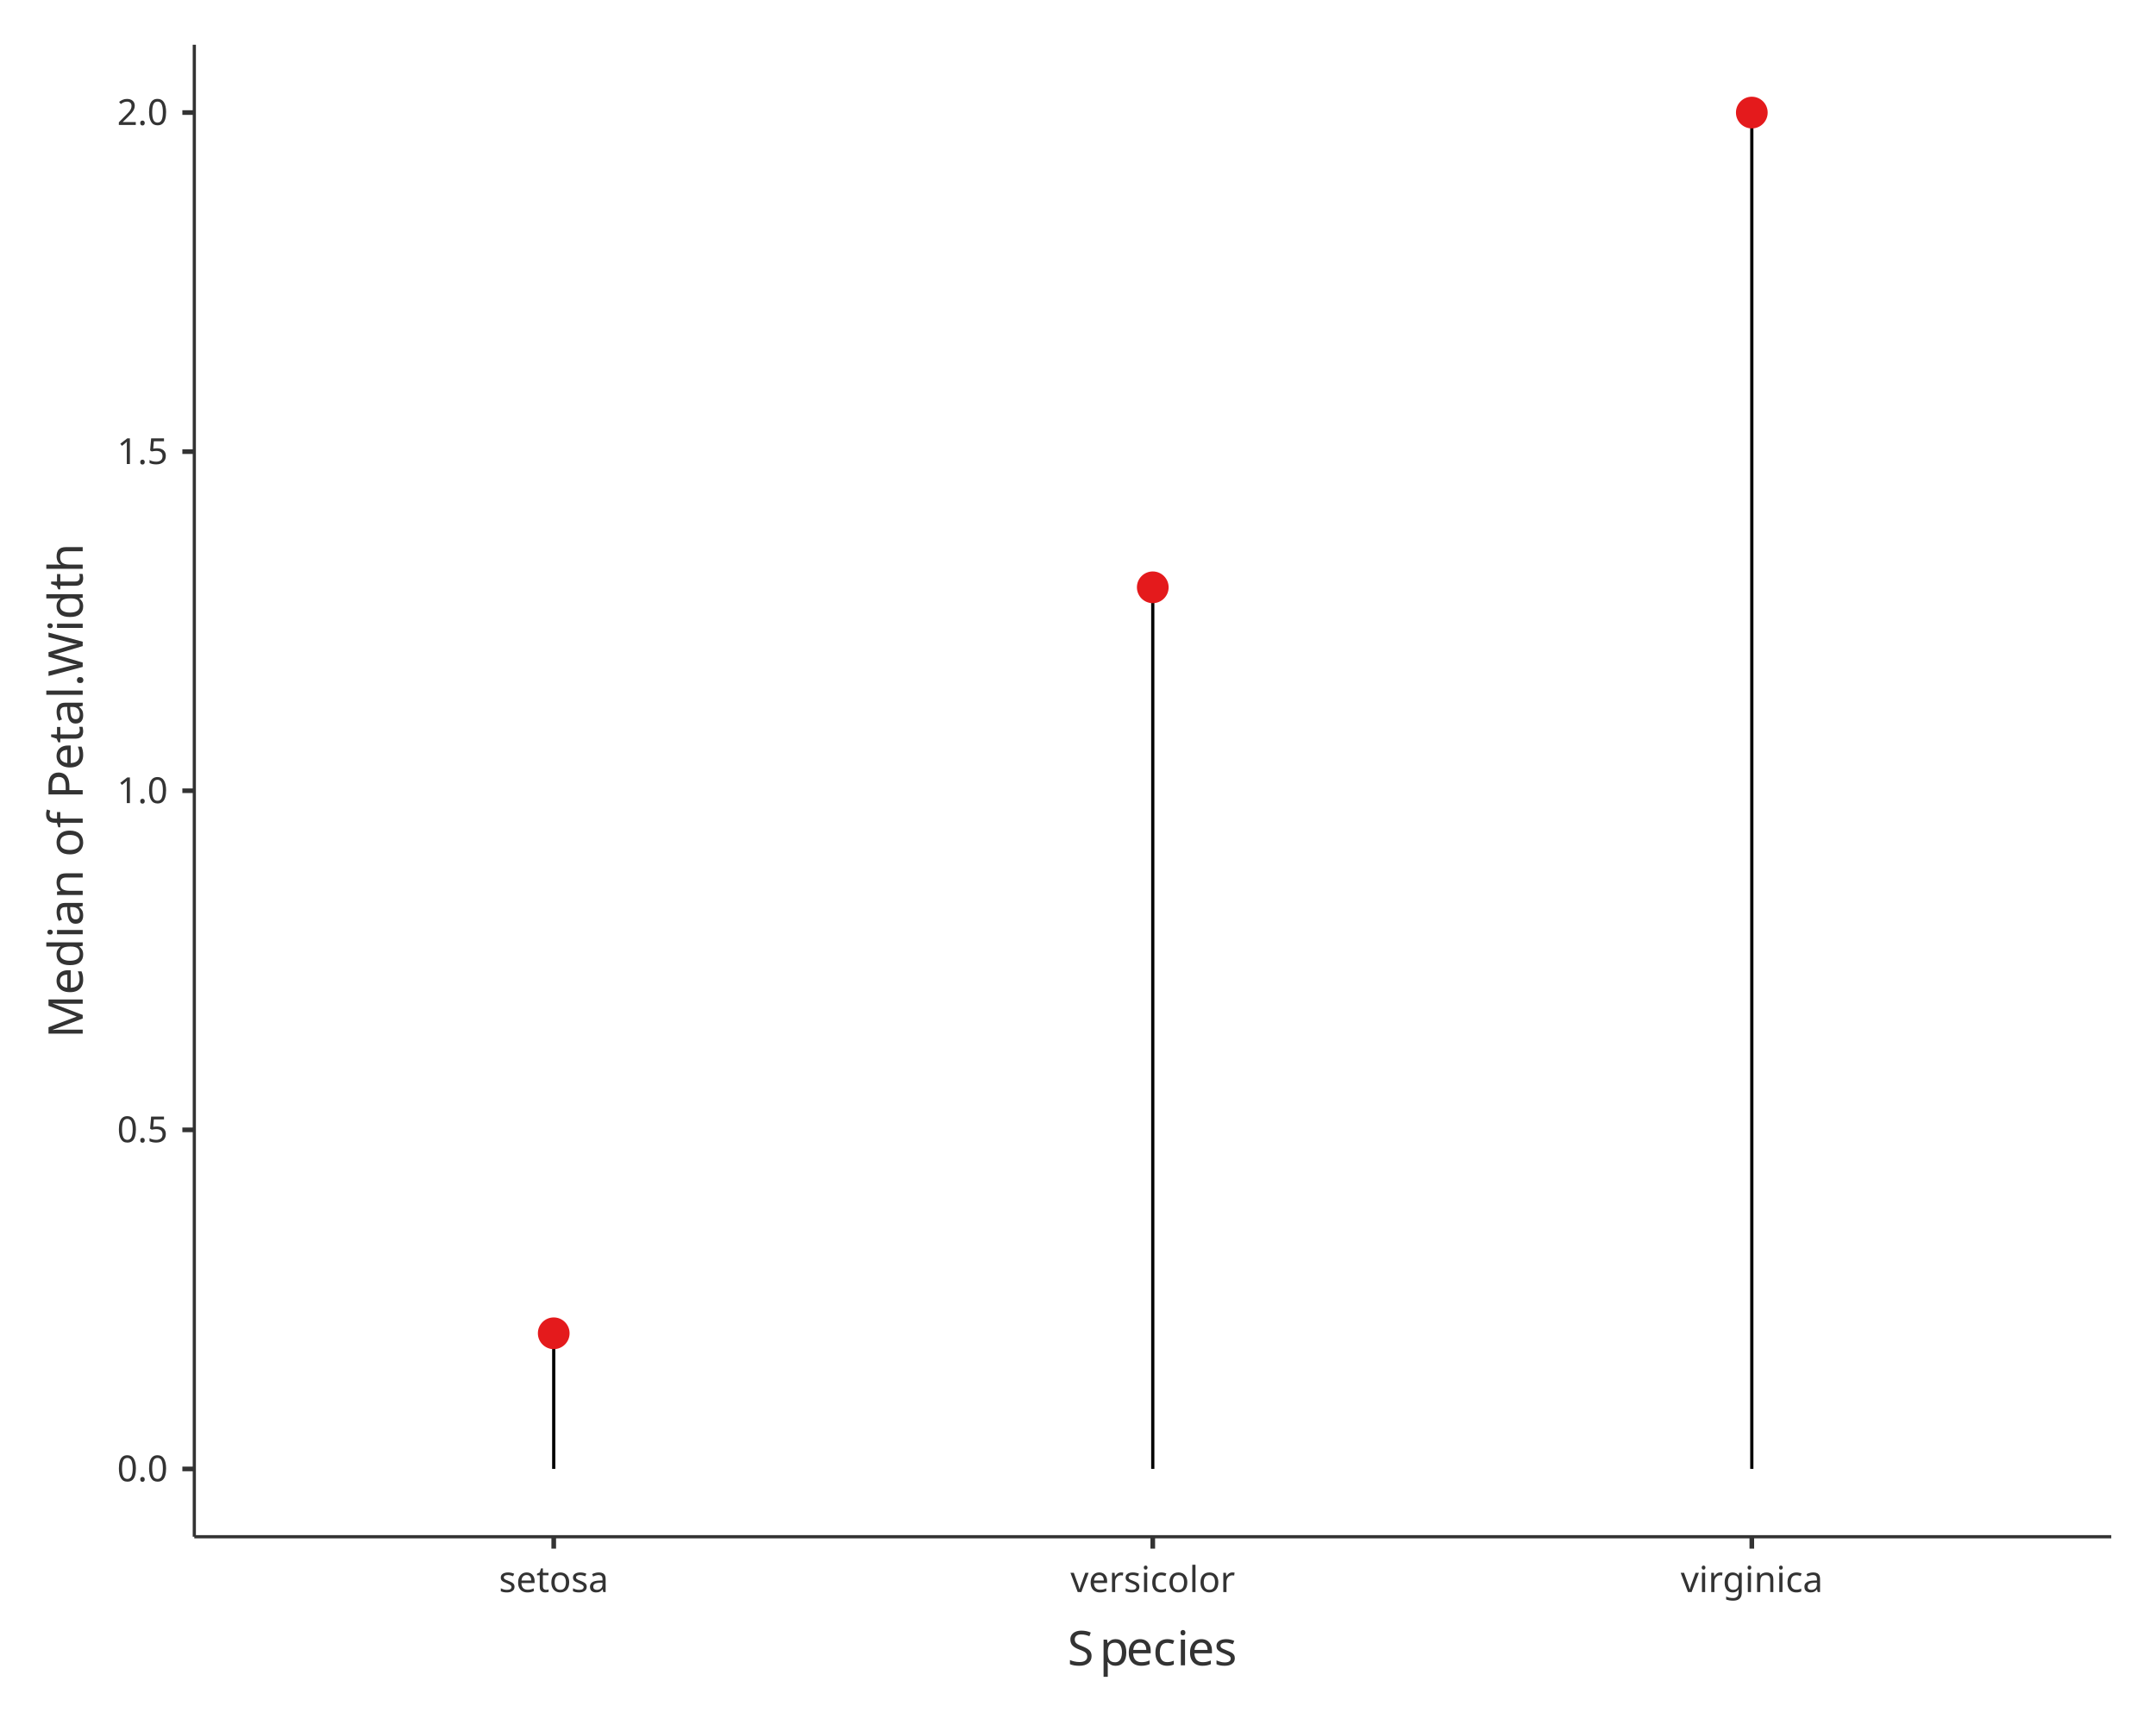
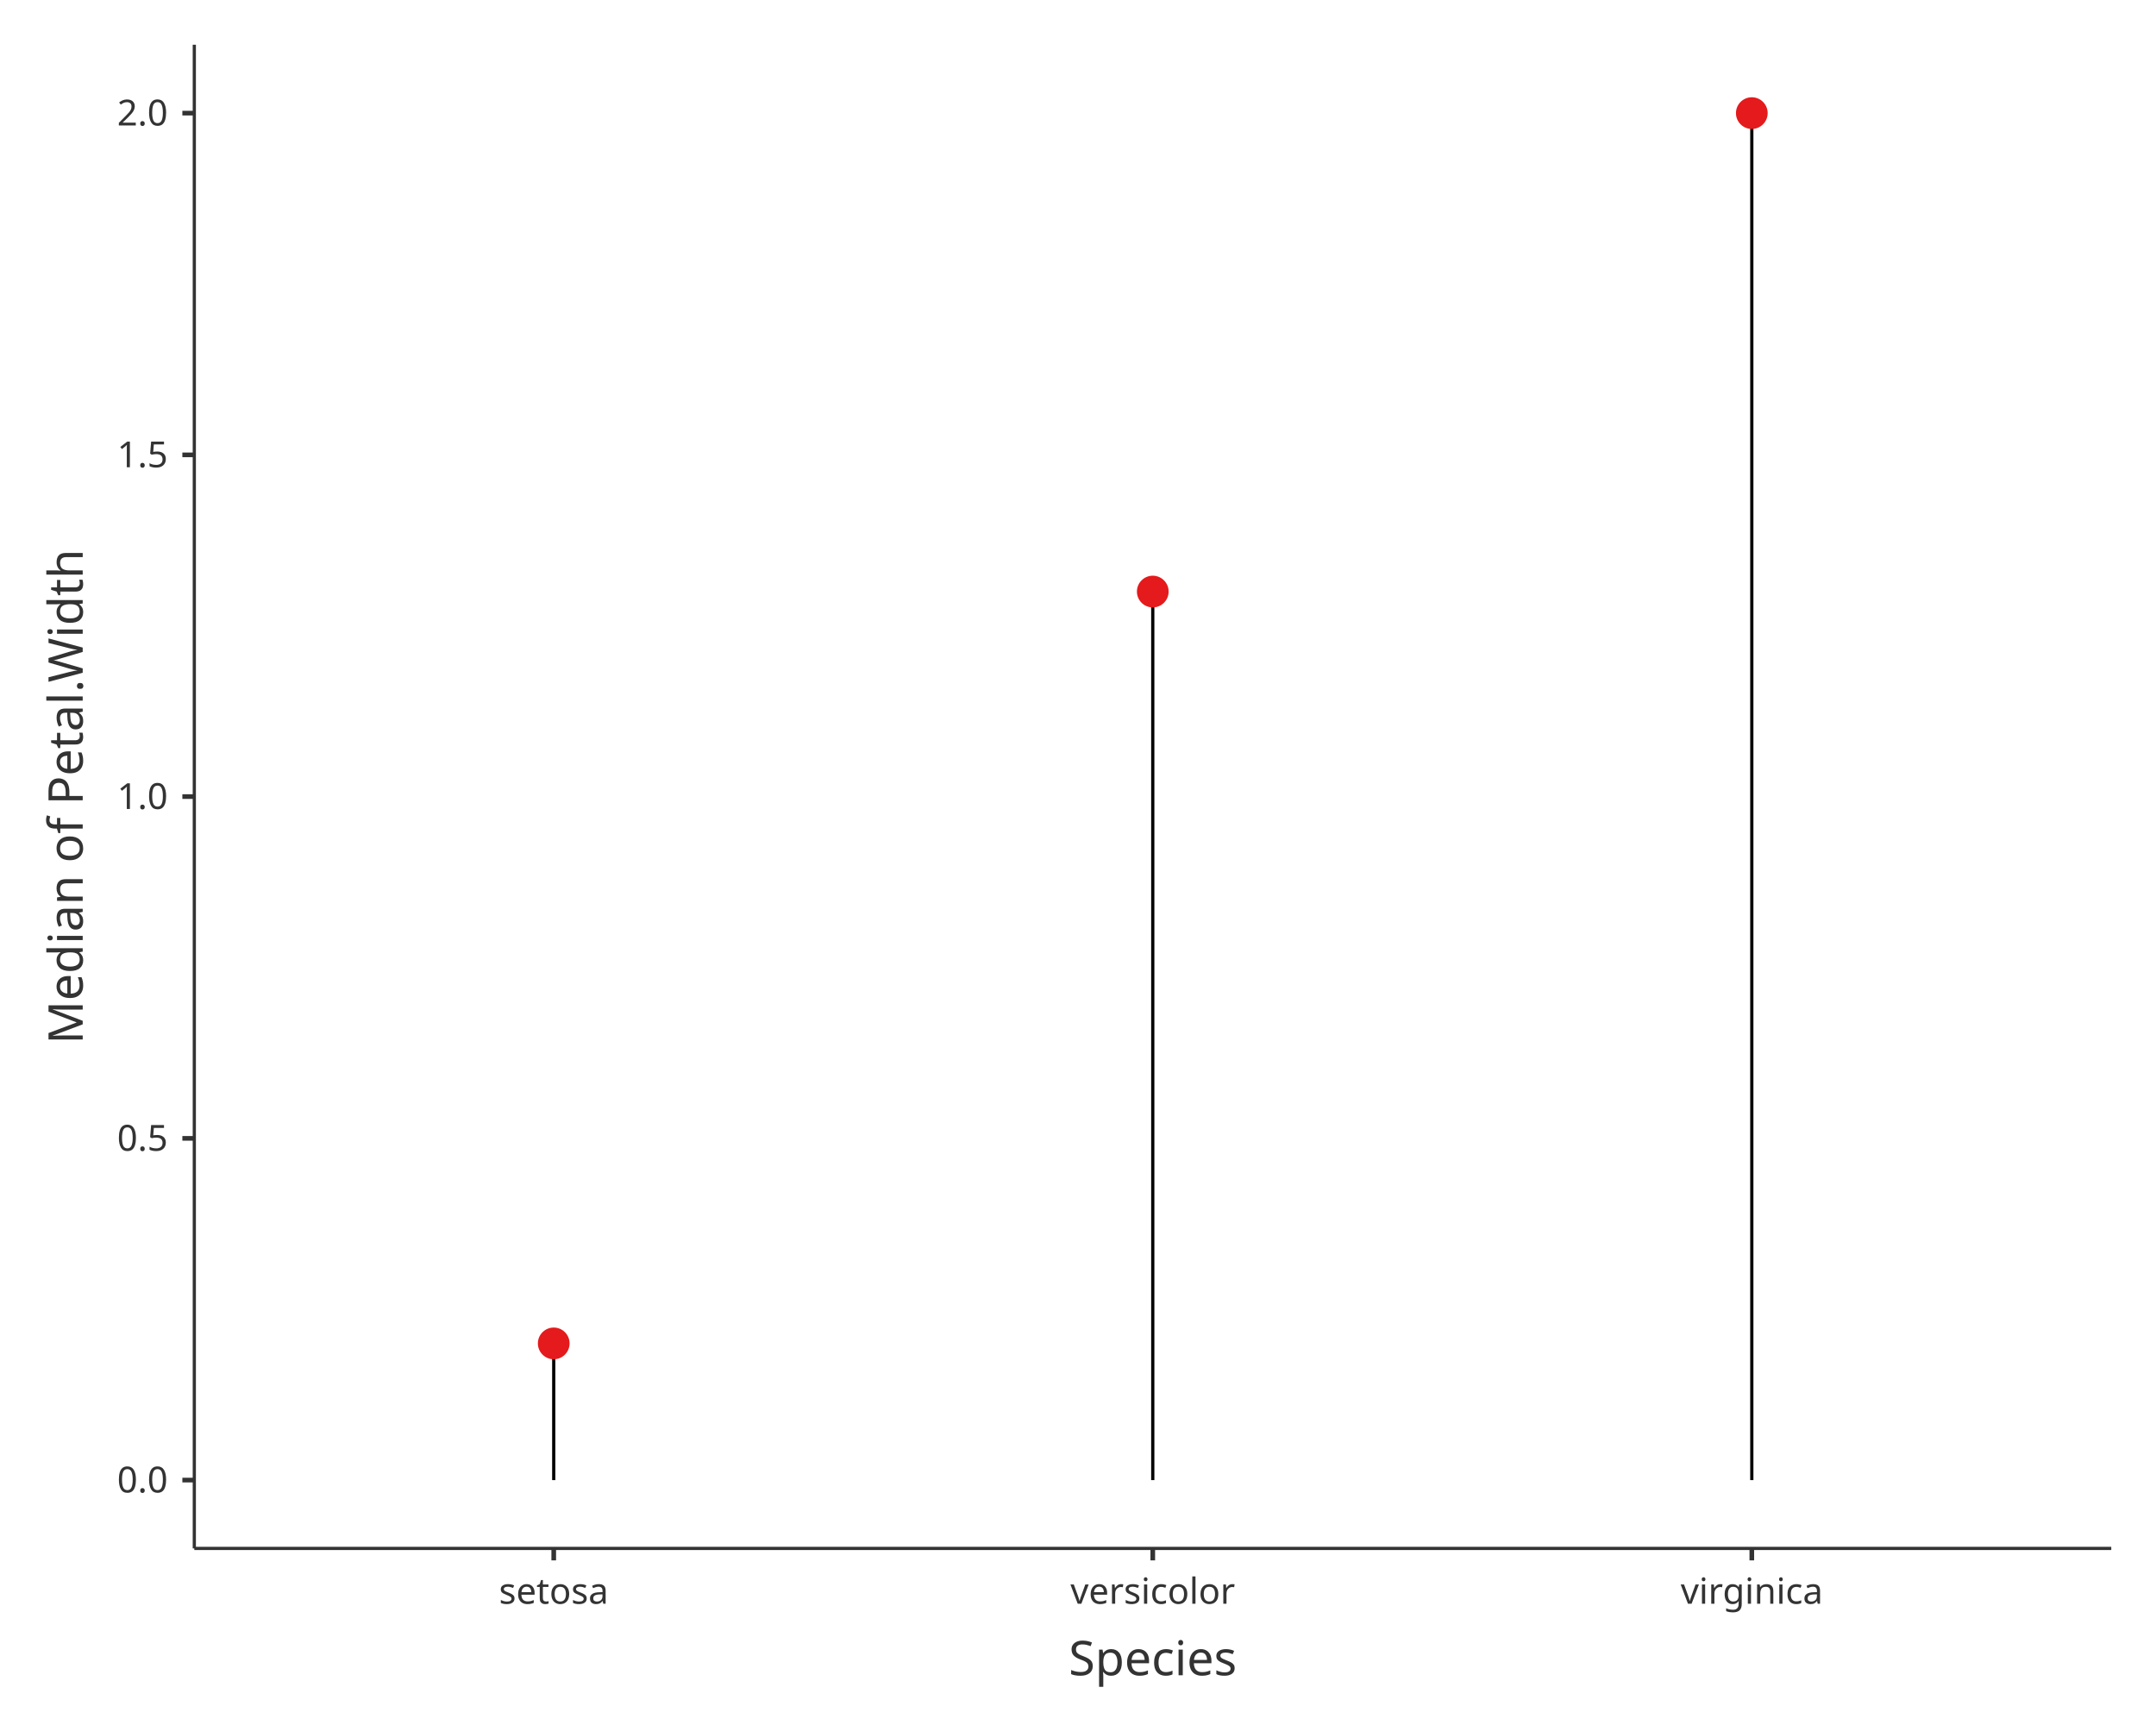
<svg xmlns="http://www.w3.org/2000/svg" class="svglite" data-engine-version="2.0" width="720.00pt" height="576.00pt" viewBox="0 0 720.00 576.00">
  <defs>
    <style type="text/css">
    .svglite line, .svglite polyline, .svglite polygon, .svglite path, .svglite rect, .svglite circle {
      fill: none;
      stroke: #000000;
      stroke-linecap: round;
      stroke-linejoin: round;
      stroke-miterlimit: 10.00;
    }
  </style>
  </defs>
  <rect width="100%" height="100%" style="stroke: none; fill: #FFFFFF;" />
  <defs>
    <clipPath id="cpMC4wMHw3MjAuMDB8MC4wMHw1NzYuMDA=">
      <rect x="0.00" y="0.00" width="720.00" height="576.00" />
    </clipPath>
  </defs>
  <g clip-path="url(#cpMC4wMHw3MjAuMDB8MC4wMHw1NzYuMDA=)">
    <rect x="0" y="0.00" width="720.00" height="576.00" style="stroke-width: 1.55; stroke: none;" />
  </g>
  <defs>
-     <clipPath id="cpNjQuODl8NzA1LjA2fDE0Ljk0fDUxMy4xNA==">
-       <rect x="64.89" y="14.94" width="640.17" height="498.19" />
+     <clipPath id="cpNjQuODl8NzA1LjA2fDE0Ljk0fDUxNy4wNA==">
+       <rect x="64.89" y="14.94" width="640.17" height="502.10" />
    </clipPath>
  </defs>
-   <g clip-path="url(#cpNjQuODl8NzA1LjA2fDE0Ljk0fDUxMy4xNA==)">
-     <rect x="64.89" y="14.94" width="640.17" height="498.19" style="stroke-width: 1.55; stroke: none;" />
-     <line x1="184.92" y1="445.20" x2="184.92" y2="490.49" style="stroke-width: 1.07; stroke-linecap: butt;" />
-     <line x1="384.97" y1="196.11" x2="384.97" y2="490.49" style="stroke-width: 1.07; stroke-linecap: butt;" />
-     <line x1="585.02" y1="37.59" x2="585.02" y2="490.49" style="stroke-width: 1.07; stroke-linecap: butt;" />
-     <circle cx="184.92" cy="445.20" r="4.78" style="stroke-width: 1.03; stroke: #E41A1C; fill: #E41A1C;" />
-     <circle cx="384.97" cy="196.11" r="4.78" style="stroke-width: 1.03; stroke: #E41A1C; fill: #E41A1C;" />
-     <circle cx="585.02" cy="37.59" r="4.78" style="stroke-width: 1.03; stroke: #E41A1C; fill: #E41A1C;" />
+   <g clip-path="url(#cpNjQuODl8NzA1LjA2fDE0Ljk0fDUxNy4wNA==)">
+     <rect x="64.89" y="14.94" width="640.17" height="502.10" style="stroke-width: 1.55; stroke: none;" />
+     <line x1="184.92" y1="448.58" x2="184.92" y2="494.22" style="stroke-width: 1.07; stroke-linecap: butt;" />
+     <line x1="384.97" y1="197.53" x2="384.97" y2="494.22" style="stroke-width: 1.07; stroke-linecap: butt;" />
+     <line x1="585.02" y1="37.77" x2="585.02" y2="494.22" style="stroke-width: 1.07; stroke-linecap: butt;" />
+     <circle cx="184.92" cy="448.58" r="4.78" style="stroke-width: 1.03; stroke: #E41A1C; fill: #E41A1C;" />
+     <circle cx="384.97" cy="197.53" r="4.78" style="stroke-width: 1.03; stroke: #E41A1C; fill: #E41A1C;" />
+     <circle cx="585.02" cy="37.77" r="4.78" style="stroke-width: 1.03; stroke: #E41A1C; fill: #E41A1C;" />
  </g>
  <g clip-path="url(#cpMC4wMHw3MjAuMDB8MC4wMHw1NzYuMDA=)">
-     <polyline points="64.89,513.14 64.89,14.94 " style="stroke-width: 1.07; stroke: #333333; stroke-linecap: butt;" />
-     <text x="47.58" y="494.62" text-anchor="middle" style="font-size: 12.00px; fill: #333333; font-family: sans;" textLength="16.68px" lengthAdjust="spacingAndGlyphs">0.0</text>
-     <text x="47.58" y="381.40" text-anchor="middle" style="font-size: 12.00px; fill: #333333; font-family: sans;" textLength="16.68px" lengthAdjust="spacingAndGlyphs">0.5</text>
-     <text x="47.58" y="268.17" text-anchor="middle" style="font-size: 12.00px; fill: #333333; font-family: sans;" textLength="16.68px" lengthAdjust="spacingAndGlyphs">1.0</text>
-     <text x="47.58" y="154.94" text-anchor="middle" style="font-size: 12.00px; fill: #333333; font-family: sans;" textLength="16.68px" lengthAdjust="spacingAndGlyphs">1.5</text>
-     <text x="47.58" y="41.72" text-anchor="middle" style="font-size: 12.00px; fill: #333333; font-family: sans;" textLength="16.68px" lengthAdjust="spacingAndGlyphs">2.0</text>
-     <polyline points="60.90,490.49 64.89,490.49 " style="stroke-width: 1.55; stroke: #333333; stroke-linecap: butt;" />
-     <polyline points="60.90,377.27 64.89,377.27 " style="stroke-width: 1.55; stroke: #333333; stroke-linecap: butt;" />
-     <polyline points="60.90,264.04 64.89,264.04 " style="stroke-width: 1.55; stroke: #333333; stroke-linecap: butt;" />
-     <polyline points="60.90,150.81 64.89,150.81 " style="stroke-width: 1.55; stroke: #333333; stroke-linecap: butt;" />
-     <polyline points="60.90,37.59 64.89,37.59 " style="stroke-width: 1.55; stroke: #333333; stroke-linecap: butt;" />
-     <polyline points="64.89,513.14 705.06,513.14 " style="stroke-width: 1.07; stroke: #333333; stroke-linecap: butt;" />
-     <polyline points="184.92,517.12 184.92,513.14 " style="stroke-width: 1.55; stroke: #333333; stroke-linecap: butt;" />
-     <polyline points="384.97,517.12 384.97,513.14 " style="stroke-width: 1.55; stroke: #333333; stroke-linecap: butt;" />
-     <polyline points="585.02,517.12 585.02,513.14 " style="stroke-width: 1.55; stroke: #333333; stroke-linecap: butt;" />
-     <text x="184.92" y="531.61" text-anchor="middle" style="font-size: 12.00px; fill: #333333; font-family: sans;" textLength="35.37px" lengthAdjust="spacingAndGlyphs">setosa</text>
-     <text x="384.97" y="531.61" text-anchor="middle" style="font-size: 12.00px; fill: #333333; font-family: sans;" textLength="51.36px" lengthAdjust="spacingAndGlyphs">versicolor</text>
-     <text x="585.02" y="531.61" text-anchor="middle" style="font-size: 12.00px; fill: #333333; font-family: sans;" textLength="44.02px" lengthAdjust="spacingAndGlyphs">virginica</text>
-     <text x="356.50" y="556.07" style="font-size: 16.00px; fill: #333333; font-family: sans;" textLength="10.68px" lengthAdjust="spacingAndGlyphs">S</text>
-     <text x="367.18" y="556.07" style="font-size: 16.00px; fill: #333333; font-family: sans;" textLength="8.90px" lengthAdjust="spacingAndGlyphs">p</text>
-     <text x="376.08" y="556.07" style="font-size: 16.00px; fill: #333333; font-family: sans;" textLength="8.90px" lengthAdjust="spacingAndGlyphs">e</text>
-     <text x="384.98" y="556.07" style="font-size: 16.00px; fill: #333333; font-family: sans;" textLength="8.01px" lengthAdjust="spacingAndGlyphs">c</text>
-     <text x="392.98" y="556.07" style="font-size: 16.00px; fill: #333333; font-family: sans;" textLength="3.55px" lengthAdjust="spacingAndGlyphs">i</text>
-     <text x="396.54" y="556.07" style="font-size: 16.00px; fill: #333333; font-family: sans;" textLength="8.90px" lengthAdjust="spacingAndGlyphs">e</text>
-     <text x="405.43" y="556.07" style="font-size: 16.00px; fill: #333333; font-family: sans;" textLength="8.01px" lengthAdjust="spacingAndGlyphs">s</text>
-     <text transform="translate(27.62,264.04) rotate(-90)" text-anchor="middle" style="font-size: 16.00px; fill: #333333; font-family: sans;" textLength="156.53px" lengthAdjust="spacingAndGlyphs">Median of Petal.Width</text>
+     <polyline points="64.89,517.04 64.89,14.94 " style="stroke-width: 1.07; stroke: #333333; stroke-linecap: butt;" />
+     <text x="47.58" y="498.35" text-anchor="middle" style="font-size: 12.00px; fill: #333333; font-family: sans;" textLength="16.68px" lengthAdjust="spacingAndGlyphs">0.0</text>
+     <text x="47.58" y="384.24" text-anchor="middle" style="font-size: 12.00px; fill: #333333; font-family: sans;" textLength="16.68px" lengthAdjust="spacingAndGlyphs">0.5</text>
+     <text x="47.58" y="270.12" text-anchor="middle" style="font-size: 12.00px; fill: #333333; font-family: sans;" textLength="16.68px" lengthAdjust="spacingAndGlyphs">1.0</text>
+     <text x="47.58" y="156.01" text-anchor="middle" style="font-size: 12.00px; fill: #333333; font-family: sans;" textLength="16.68px" lengthAdjust="spacingAndGlyphs">1.5</text>
+     <text x="47.58" y="41.90" text-anchor="middle" style="font-size: 12.00px; fill: #333333; font-family: sans;" textLength="16.68px" lengthAdjust="spacingAndGlyphs">2.0</text>
+     <polyline points="60.90,494.22 64.89,494.22 " style="stroke-width: 1.55; stroke: #333333; stroke-linecap: butt;" />
+     <polyline points="60.90,380.11 64.89,380.11 " style="stroke-width: 1.55; stroke: #333333; stroke-linecap: butt;" />
+     <polyline points="60.90,265.99 64.89,265.99 " style="stroke-width: 1.55; stroke: #333333; stroke-linecap: butt;" />
+     <polyline points="60.90,151.88 64.89,151.88 " style="stroke-width: 1.55; stroke: #333333; stroke-linecap: butt;" />
+     <polyline points="60.90,37.77 64.89,37.77 " style="stroke-width: 1.55; stroke: #333333; stroke-linecap: butt;" />
+     <polyline points="64.89,517.04 705.06,517.04 " style="stroke-width: 1.07; stroke: #333333; stroke-linecap: butt;" />
+     <polyline points="184.92,521.03 184.92,517.04 " style="stroke-width: 1.55; stroke: #333333; stroke-linecap: butt;" />
+     <polyline points="384.97,521.03 384.97,517.04 " style="stroke-width: 1.55; stroke: #333333; stroke-linecap: butt;" />
+     <polyline points="585.02,521.03 585.02,517.04 " style="stroke-width: 1.55; stroke: #333333; stroke-linecap: butt;" />
+     <text x="184.92" y="535.51" text-anchor="middle" style="font-size: 12.00px; fill: #333333; font-family: sans;" textLength="35.37px" lengthAdjust="spacingAndGlyphs">setosa</text>
+     <text x="384.97" y="535.51" text-anchor="middle" style="font-size: 12.00px; fill: #333333; font-family: sans;" textLength="51.36px" lengthAdjust="spacingAndGlyphs">versicolor</text>
+     <text x="585.02" y="535.51" text-anchor="middle" style="font-size: 12.00px; fill: #333333; font-family: sans;" textLength="44.02px" lengthAdjust="spacingAndGlyphs">virginica</text>
+     <text x="384.97" y="559.40" text-anchor="middle" style="font-size: 16.00px; fill: #333333; font-family: sans;" textLength="56.94px" lengthAdjust="spacingAndGlyphs">Species</text>
+     <text transform="translate(27.62,265.99) rotate(-90)" text-anchor="middle" style="font-size: 16.00px; fill: #333333; font-family: sans;" textLength="156.53px" lengthAdjust="spacingAndGlyphs">Median of Petal.Width</text>
  </g>
</svg>
